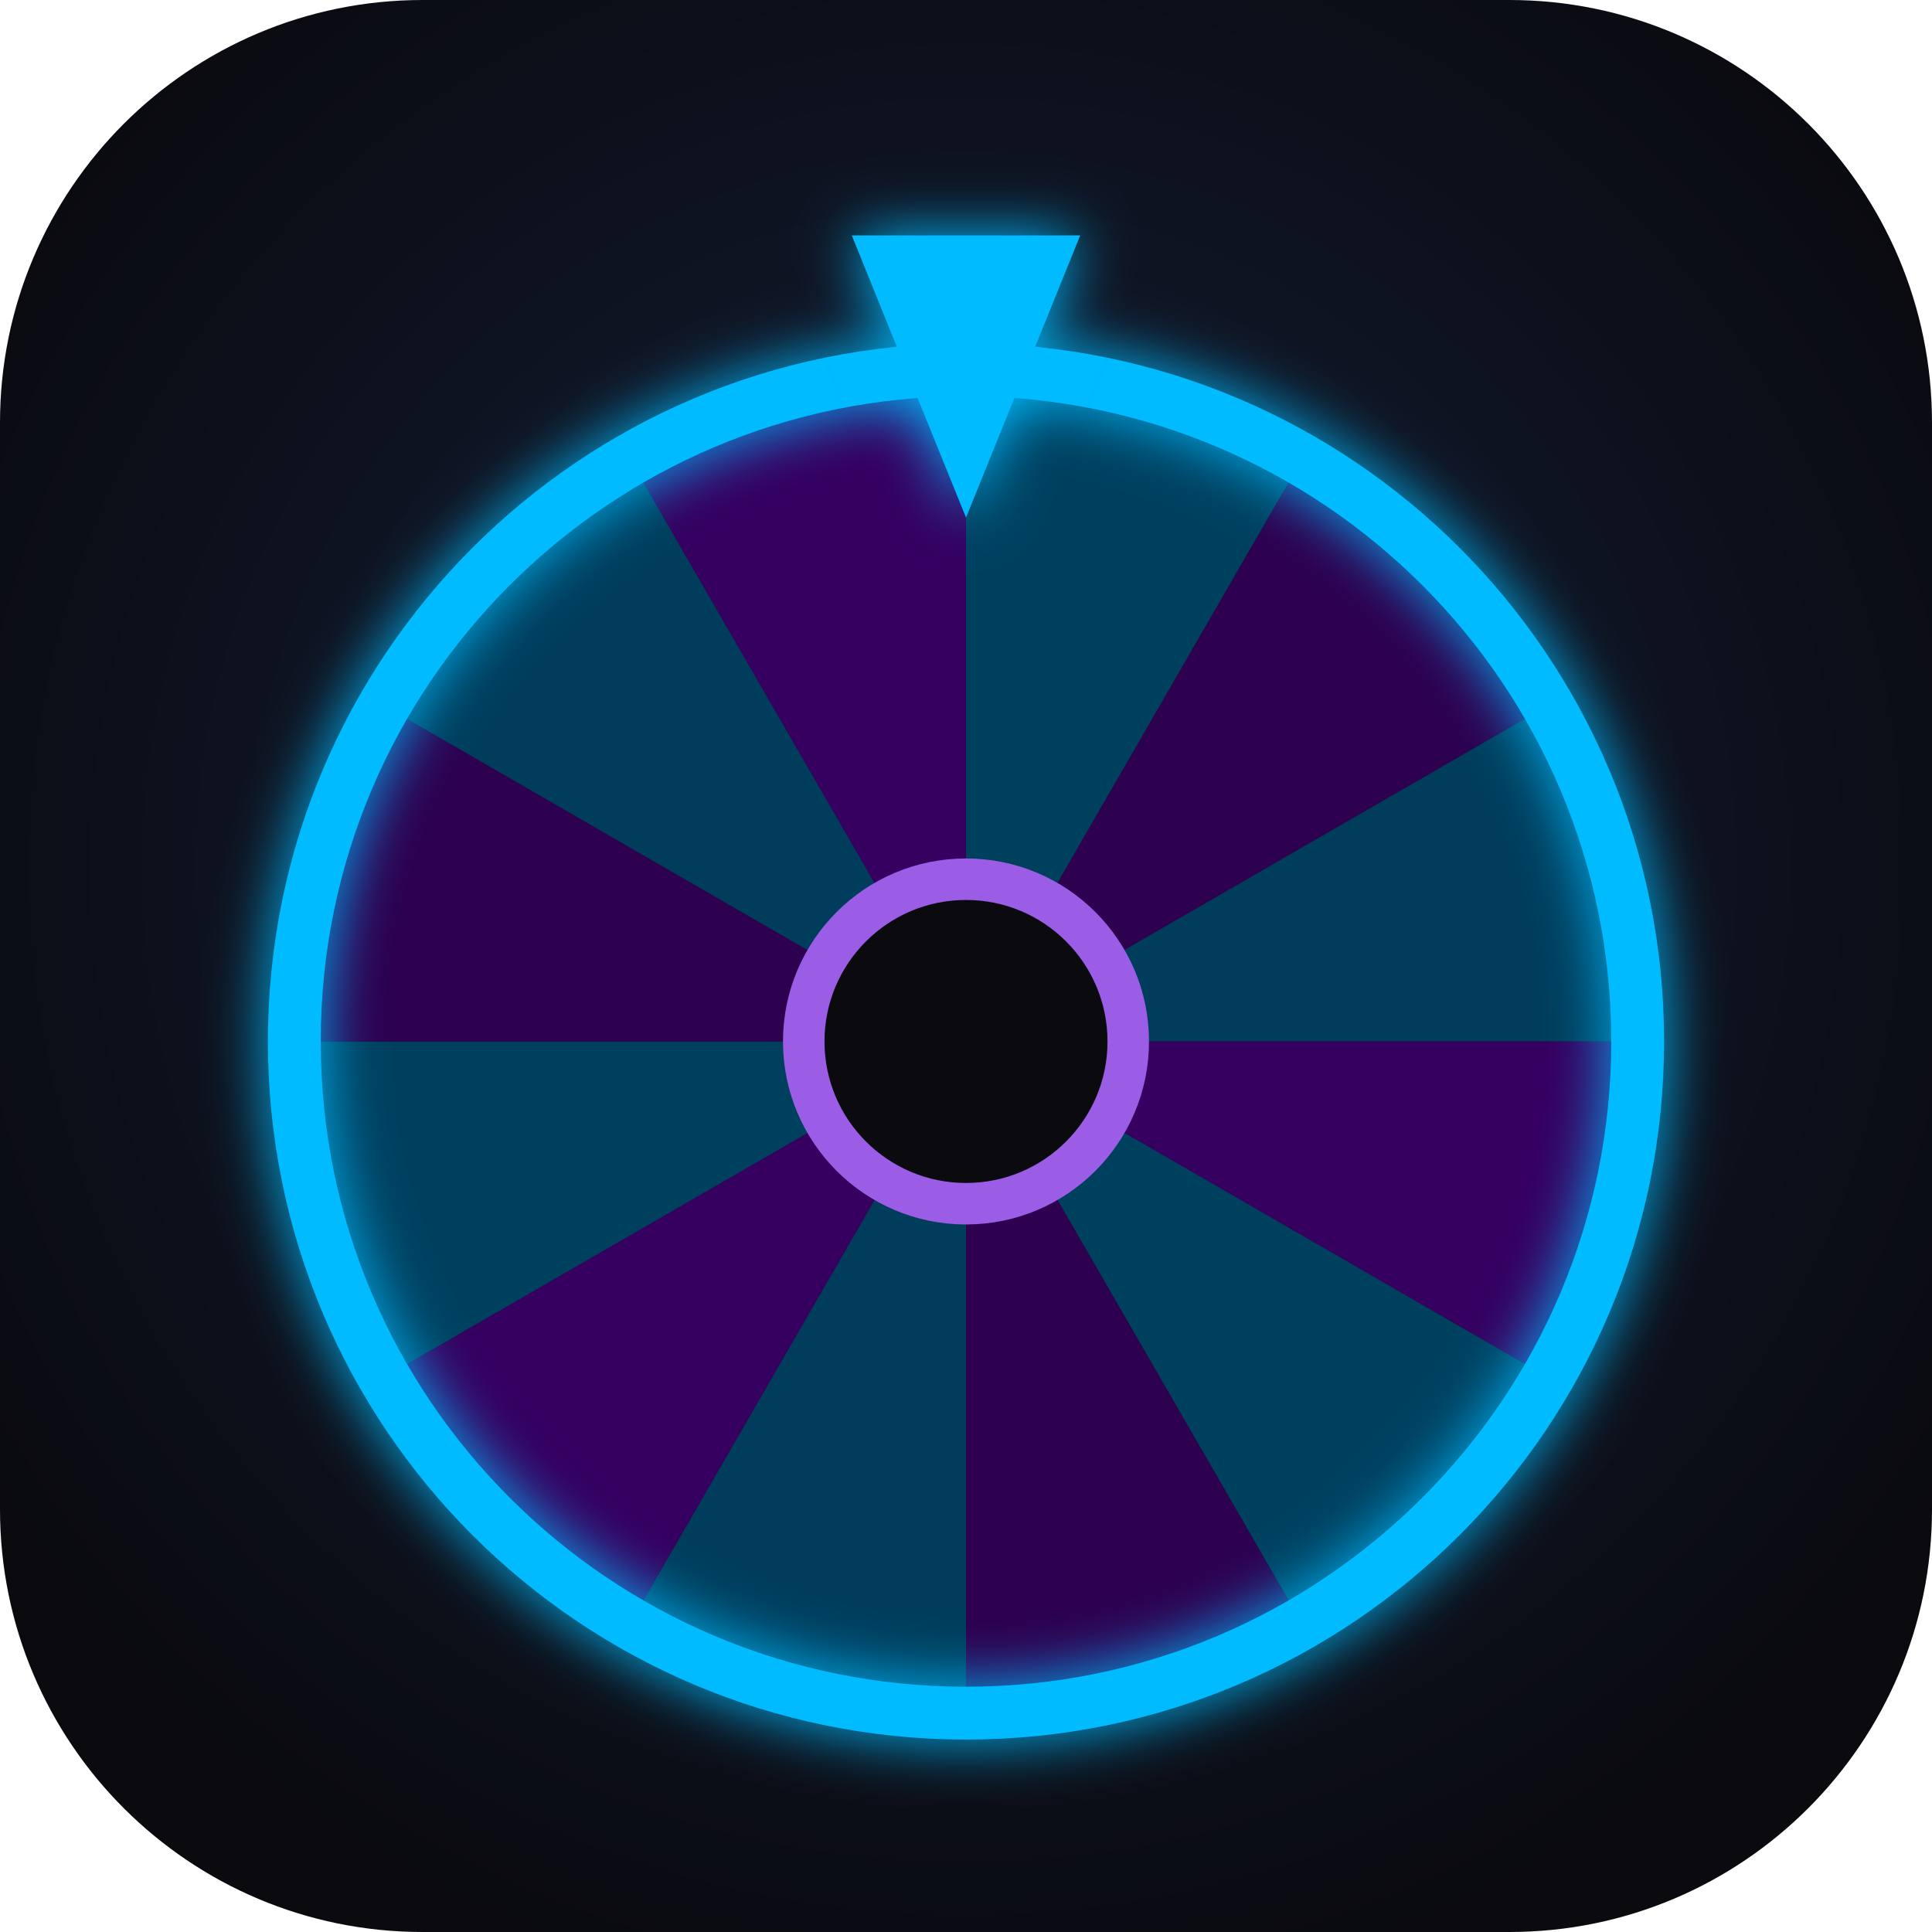
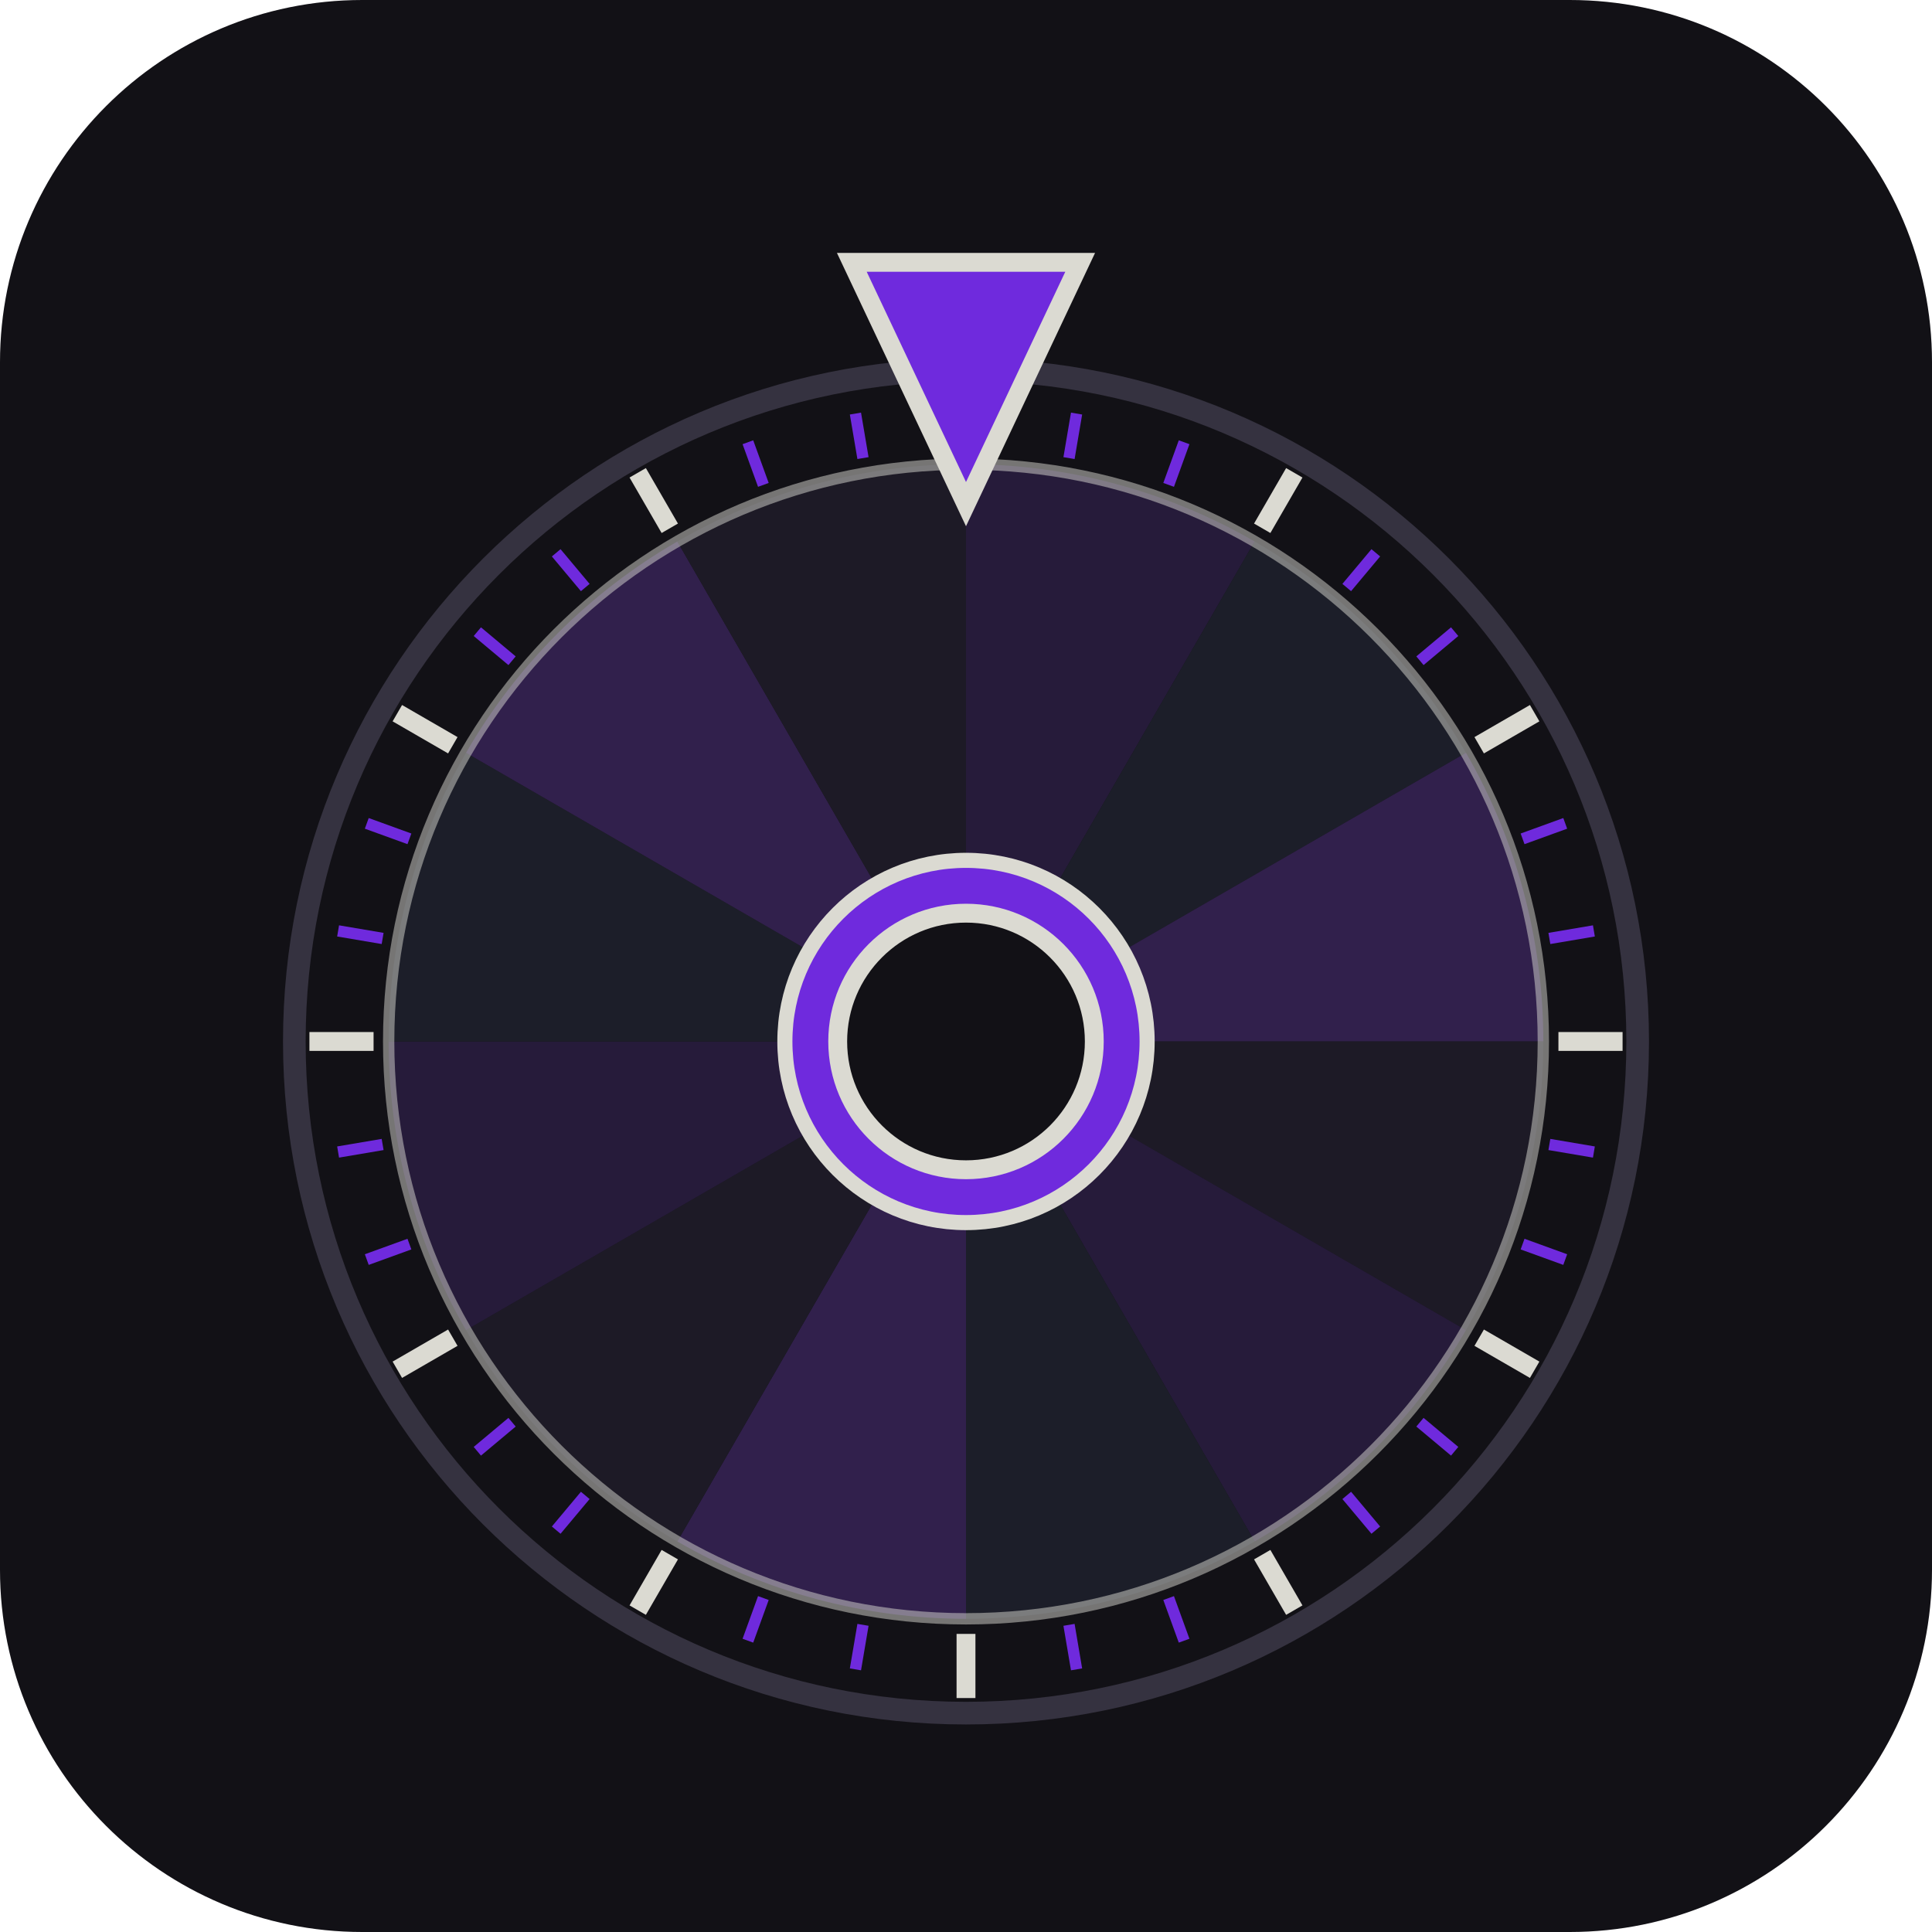
<svg xmlns="http://www.w3.org/2000/svg" viewBox="0 0 512 512">
-   <defs>
-     <radialGradient id="g" cx="50%" cy="45%" r="60%">
-       <stop offset="0" stop-color="#14203a" />
-       <stop offset="1" stop-color="#0a0a0f" />
-     </radialGradient>
-     <filter id="glow" x="-30%" y="-30%" width="160%" height="160%">
-       <feGaussianBlur stdDeviation="8" result="b" />
-       <feMerge>
-         <feMergeNode in="b" />
-         <feMergeNode in="SourceGraphic" />
-       </feMerge>
-     </filter>
-   </defs>
-   <rect width="512" height="512" rx="112" fill="url(#g)" />
+   <rect width="512" height="512" rx="96" fill="#121116" />
+   <circle cx="256" cy="276" r="178" fill="#121116" stroke="#353240" stroke-width="6" />
  <g>
-     <path d="M256 276L256.0 98.0A178 178 0 0 1 345.0 121.8Z" fill="#00405f" />
-     <path d="M256 276L345.0 121.8A178 178 0 0 1 410.2 187.0Z" fill="#2d0050" />
-     <path d="M256 276L410.2 187.0A178 178 0 0 1 434.0 276.0Z" fill="#003d5c" />
-     <path d="M256 276L434.0 276.0A178 178 0 0 1 410.2 365.0Z" fill="#350060" />
-     <path d="M256 276L410.2 365.0A178 178 0 0 1 345.0 430.2Z" fill="#00405f" />
-     <path d="M256 276L345.0 430.2A178 178 0 0 1 256.0 454.0Z" fill="#2d0050" />
-     <path d="M256 276L256.0 454.0A178 178 0 0 1 167.0 430.2Z" fill="#003d5c" />
-     <path d="M256 276L167.0 430.2A178 178 0 0 1 101.8 365.0Z" fill="#350060" />
-     <path d="M256 276L101.8 365.0A178 178 0 0 1 78.0 276.0Z" fill="#00405f" />
-     <path d="M256 276L78.0 276.0A178 178 0 0 1 101.8 187.0Z" fill="#2d0050" />
-     <path d="M256 276L101.8 187.0A178 178 0 0 1 167.0 121.8Z" fill="#003d5c" />
-     <path d="M256 276L167.0 121.8A178 178 0 0 1 256.0 98.0Z" fill="#350060" />
+     <path d="M256 276L256.0 123.0A153 153 0 0 1 332.5 143.5Z" fill="#261b3a" />
+     <path d="M256 276L332.5 143.5A153 153 0 0 1 388.5 199.5Z" fill="#1c1e29" />
+     <path d="M256 276L388.5 199.5A153 153 0 0 1 409.0 276.0Z" fill="#31204c" />
+     <path d="M256 276L409.0 276.0A153 153 0 0 1 388.5 352.5Z" fill="#1d1a26" />
+     <path d="M256 276L388.5 352.5A153 153 0 0 1 332.5 408.5Z" fill="#261b3a" />
+     <path d="M256 276L332.5 408.5A153 153 0 0 1 256.0 429.0Z" fill="#1c1e29" />
+     <path d="M256 276L256.0 429.0A153 153 0 0 1 179.5 408.5Z" fill="#31204c" />
+     <path d="M256 276L179.5 408.5A153 153 0 0 1 123.5 352.5Z" fill="#1d1a26" />
+     <path d="M256 276L123.5 352.5A153 153 0 0 1 103.0 276.0Z" fill="#261b3a" />
+     <path d="M256 276L103.0 276.0A153 153 0 0 1 123.5 199.5Z" fill="#1c1e29" />
+     <path d="M256 276L123.5 199.5A153 153 0 0 1 179.5 143.5Z" fill="#31204c" />
+     <path d="M256 276L179.5 143.5A153 153 0 0 1 256.0 123.0Z" fill="#1d1a26" />
  </g>
-   <circle cx="256" cy="276" r="178" fill="none" stroke="#00bbff" stroke-width="14" filter="url(#glow)" />
-   <circle cx="256" cy="276" r="43" fill="#0a0a0f" stroke="#9b5de5" stroke-width="11" />
-   <path d="M225.74 62.4H286.26L256 137.16Z" fill="#00bbff" filter="url(#glow)" />
+   <circle cx="256" cy="276" r="153" fill="none" stroke="#dbdad2" stroke-opacity="0.5" stroke-width="3" />
+   <line x1="256.0" y1="119.0" x2="256.0" y2="102.0" stroke="#dbdad2" stroke-width="5" />
+   <line x1="283.3" y1="121.4" x2="285.3" y2="109.6" stroke="#6f2add" stroke-width="3" />
+   <line x1="309.7" y1="128.5" x2="313.8" y2="117.2" stroke="#6f2add" stroke-width="3" />
+   <line x1="334.5" y1="140.0" x2="343.0" y2="125.3" stroke="#dbdad2" stroke-width="5" />
+   <line x1="356.9" y1="155.7" x2="364.6" y2="146.5" stroke="#6f2add" stroke-width="3" />
+   <line x1="376.3" y1="175.1" x2="385.5" y2="167.4" stroke="#6f2add" stroke-width="3" />
+   <line x1="392.0" y1="197.5" x2="406.7" y2="189.0" stroke="#dbdad2" stroke-width="5" />
+   <line x1="403.5" y1="222.3" x2="414.8" y2="218.2" stroke="#6f2add" stroke-width="3" />
+   <line x1="410.6" y1="248.7" x2="422.4" y2="246.7" stroke="#6f2add" stroke-width="3" />
+   <line x1="413.0" y1="276.0" x2="430.0" y2="276.0" stroke="#dbdad2" stroke-width="5" />
+   <line x1="410.6" y1="303.3" x2="422.4" y2="305.3" stroke="#6f2add" stroke-width="3" />
+   <line x1="403.5" y1="329.7" x2="414.8" y2="333.8" stroke="#6f2add" stroke-width="3" />
+   <line x1="392.0" y1="354.5" x2="406.7" y2="363.0" stroke="#dbdad2" stroke-width="5" />
+   <line x1="376.3" y1="376.9" x2="385.5" y2="384.6" stroke="#6f2add" stroke-width="3" />
+   <line x1="356.9" y1="396.3" x2="364.6" y2="405.5" stroke="#6f2add" stroke-width="3" />
+   <line x1="334.5" y1="412.0" x2="343.0" y2="426.7" stroke="#dbdad2" stroke-width="5" />
+   <line x1="309.7" y1="423.5" x2="313.8" y2="434.8" stroke="#6f2add" stroke-width="3" />
+   <line x1="283.3" y1="430.6" x2="285.3" y2="442.4" stroke="#6f2add" stroke-width="3" />
+   <line x1="256.0" y1="433.0" x2="256.0" y2="450.0" stroke="#dbdad2" stroke-width="5" />
+   <line x1="228.7" y1="430.6" x2="226.7" y2="442.4" stroke="#6f2add" stroke-width="3" />
+   <line x1="202.3" y1="423.5" x2="198.2" y2="434.8" stroke="#6f2add" stroke-width="3" />
+   <line x1="177.5" y1="412.0" x2="169.0" y2="426.7" stroke="#dbdad2" stroke-width="5" />
+   <line x1="155.1" y1="396.3" x2="147.4" y2="405.5" stroke="#6f2add" stroke-width="3" />
+   <line x1="135.7" y1="376.9" x2="126.5" y2="384.6" stroke="#6f2add" stroke-width="3" />
+   <line x1="120.0" y1="354.5" x2="105.3" y2="363.0" stroke="#dbdad2" stroke-width="5" />
+   <line x1="108.5" y1="329.7" x2="97.2" y2="333.8" stroke="#6f2add" stroke-width="3" />
+   <line x1="101.4" y1="303.3" x2="89.6" y2="305.3" stroke="#6f2add" stroke-width="3" />
+   <line x1="99.0" y1="276.0" x2="82.0" y2="276.0" stroke="#dbdad2" stroke-width="5" />
+   <line x1="101.4" y1="248.7" x2="89.6" y2="246.7" stroke="#6f2add" stroke-width="3" />
+   <line x1="108.5" y1="222.3" x2="97.2" y2="218.2" stroke="#6f2add" stroke-width="3" />
+   <line x1="120.0" y1="197.5" x2="105.3" y2="189.0" stroke="#dbdad2" stroke-width="5" />
+   <line x1="135.7" y1="175.1" x2="126.5" y2="167.4" stroke="#6f2add" stroke-width="3" />
+   <line x1="155.1" y1="155.7" x2="147.4" y2="146.5" stroke="#6f2add" stroke-width="3" />
+   <line x1="177.5" y1="140.0" x2="169.0" y2="125.3" stroke="#dbdad2" stroke-width="5" />
+   <line x1="202.3" y1="128.5" x2="198.2" y2="117.2" stroke="#6f2add" stroke-width="3" />
+   <line x1="228.7" y1="121.4" x2="226.7" y2="109.6" stroke="#6f2add" stroke-width="3" />
+   <circle cx="256" cy="276" r="48" fill="#6f2add" stroke="#dbdad2" stroke-width="4" />
+   <circle cx="256" cy="276" r="34" fill="#121116" stroke="#dbdad2" stroke-width="5" />
+   <path d="M225.74 69.52H286.26L256 133.6Z" fill="#6f2add" stroke="#dbdad2" stroke-width="5" stroke-linejoin="miter" />
</svg>
